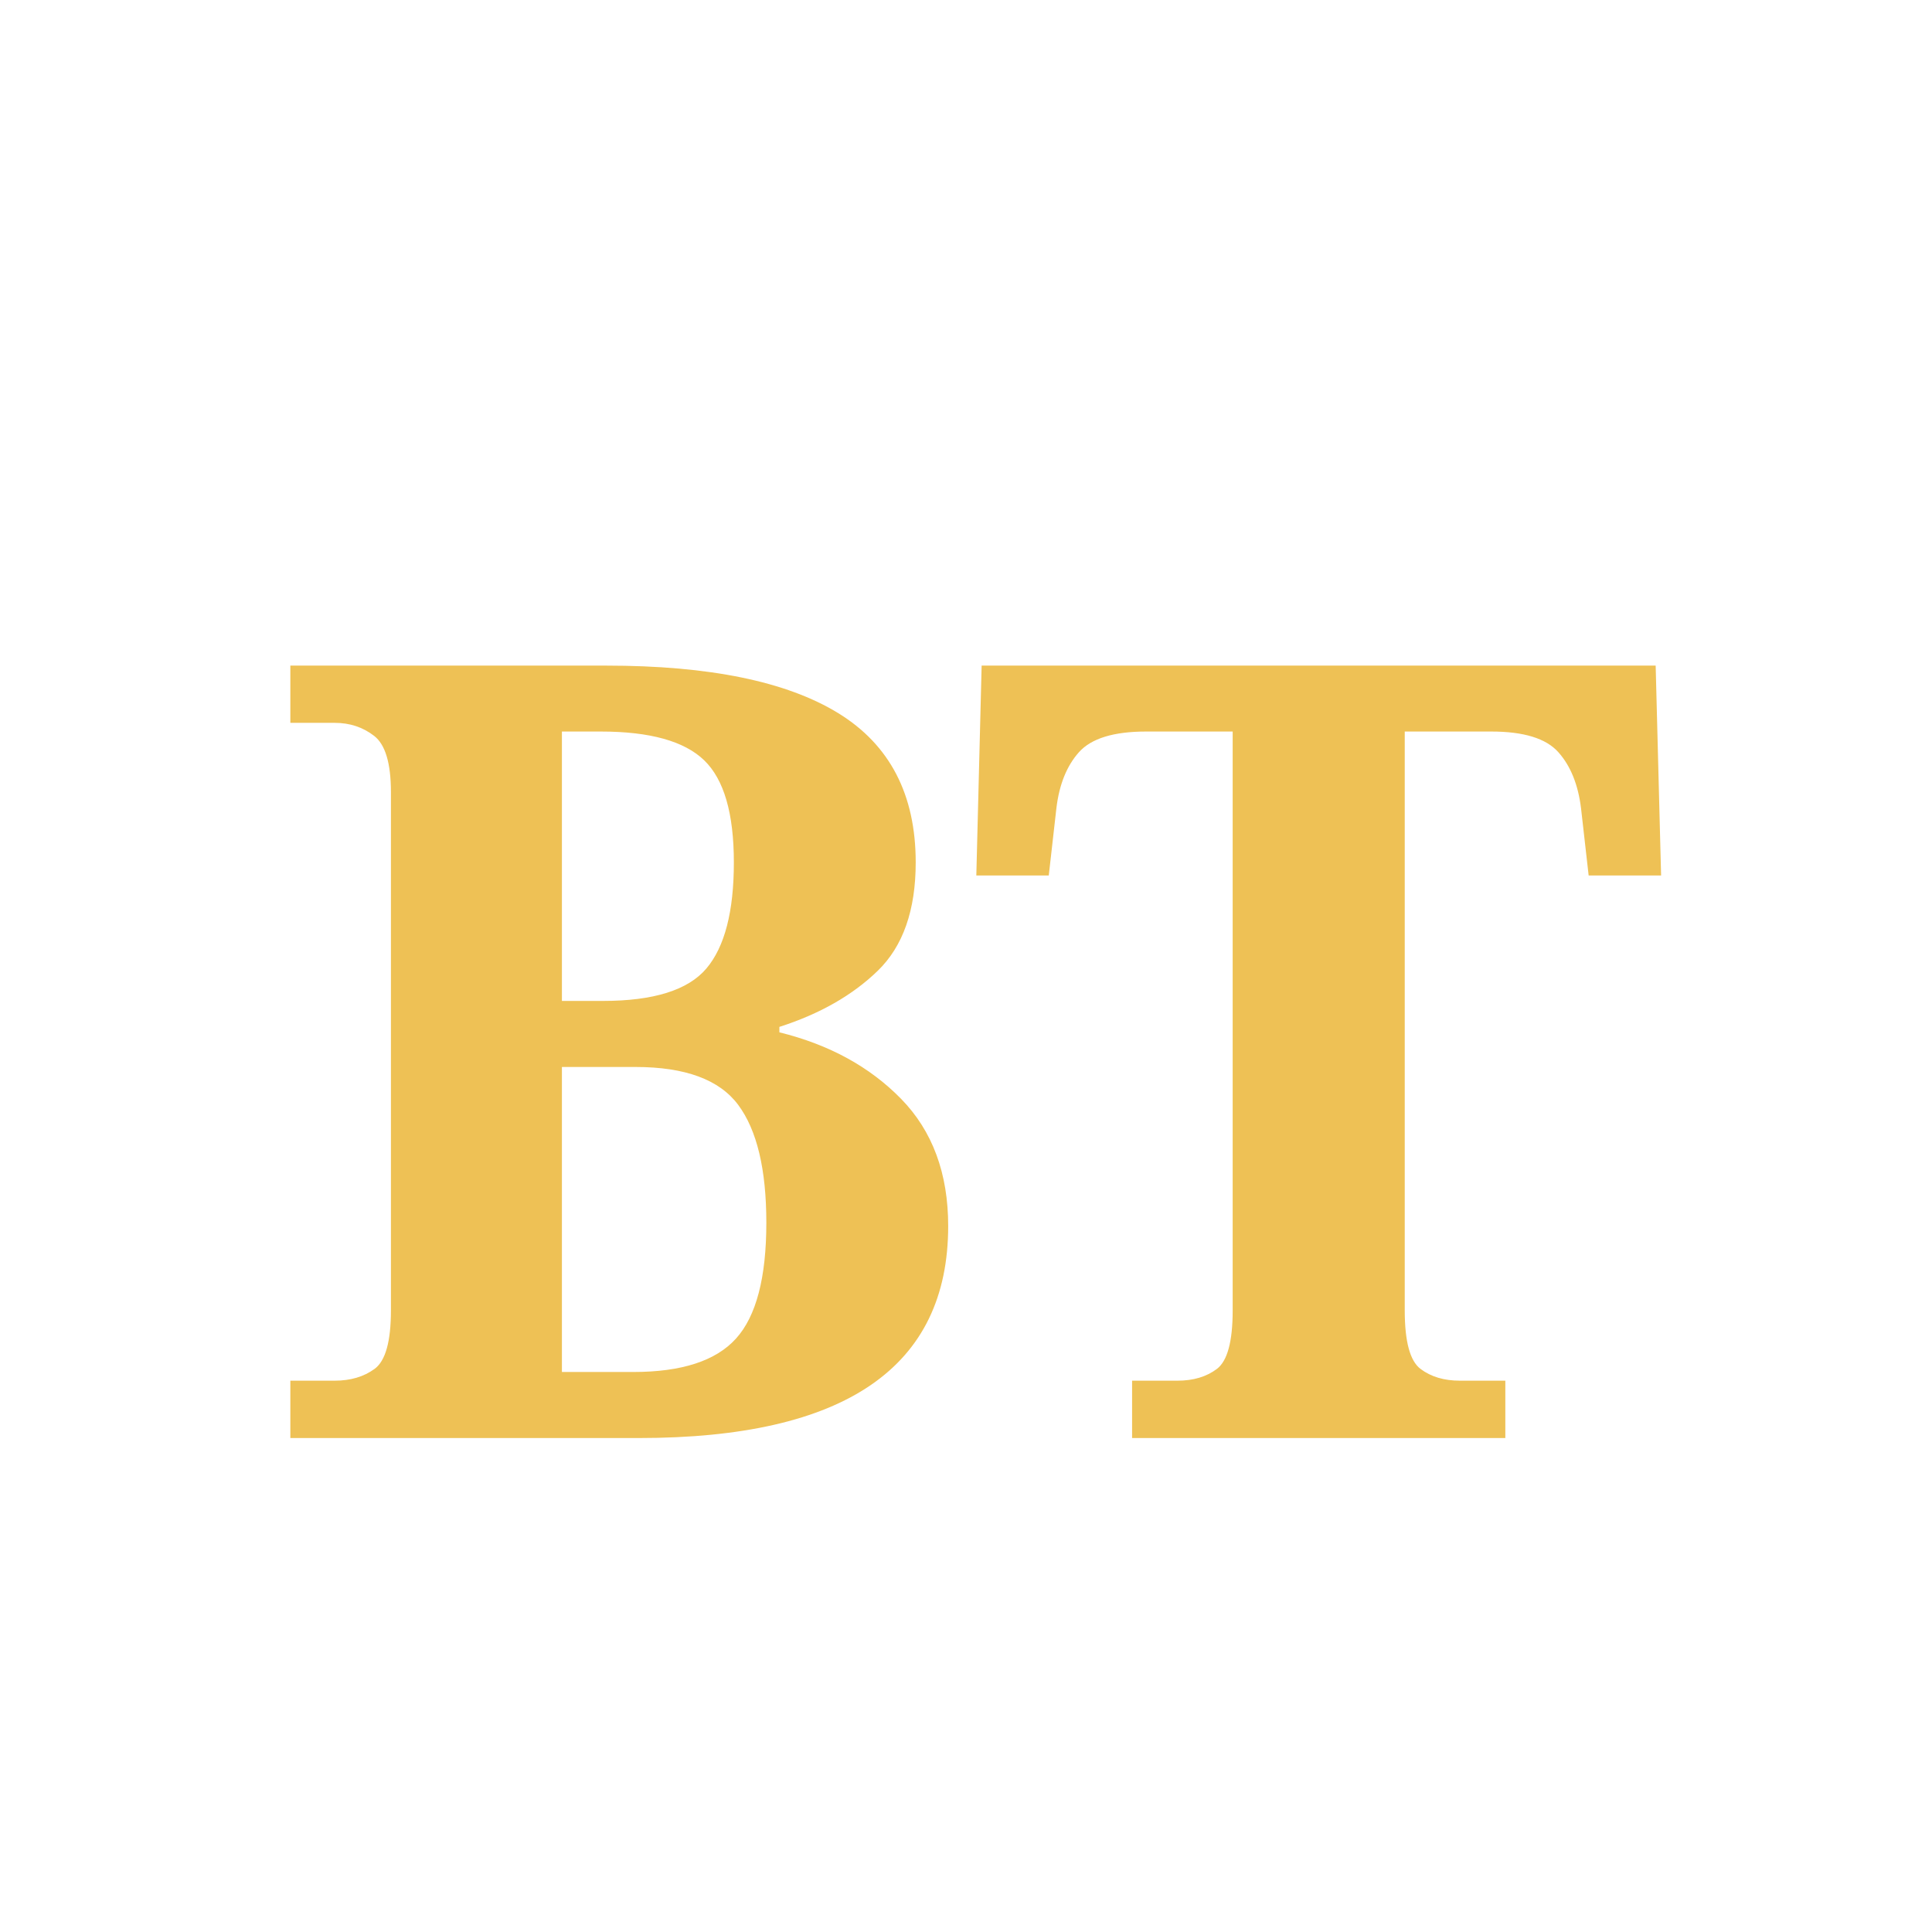
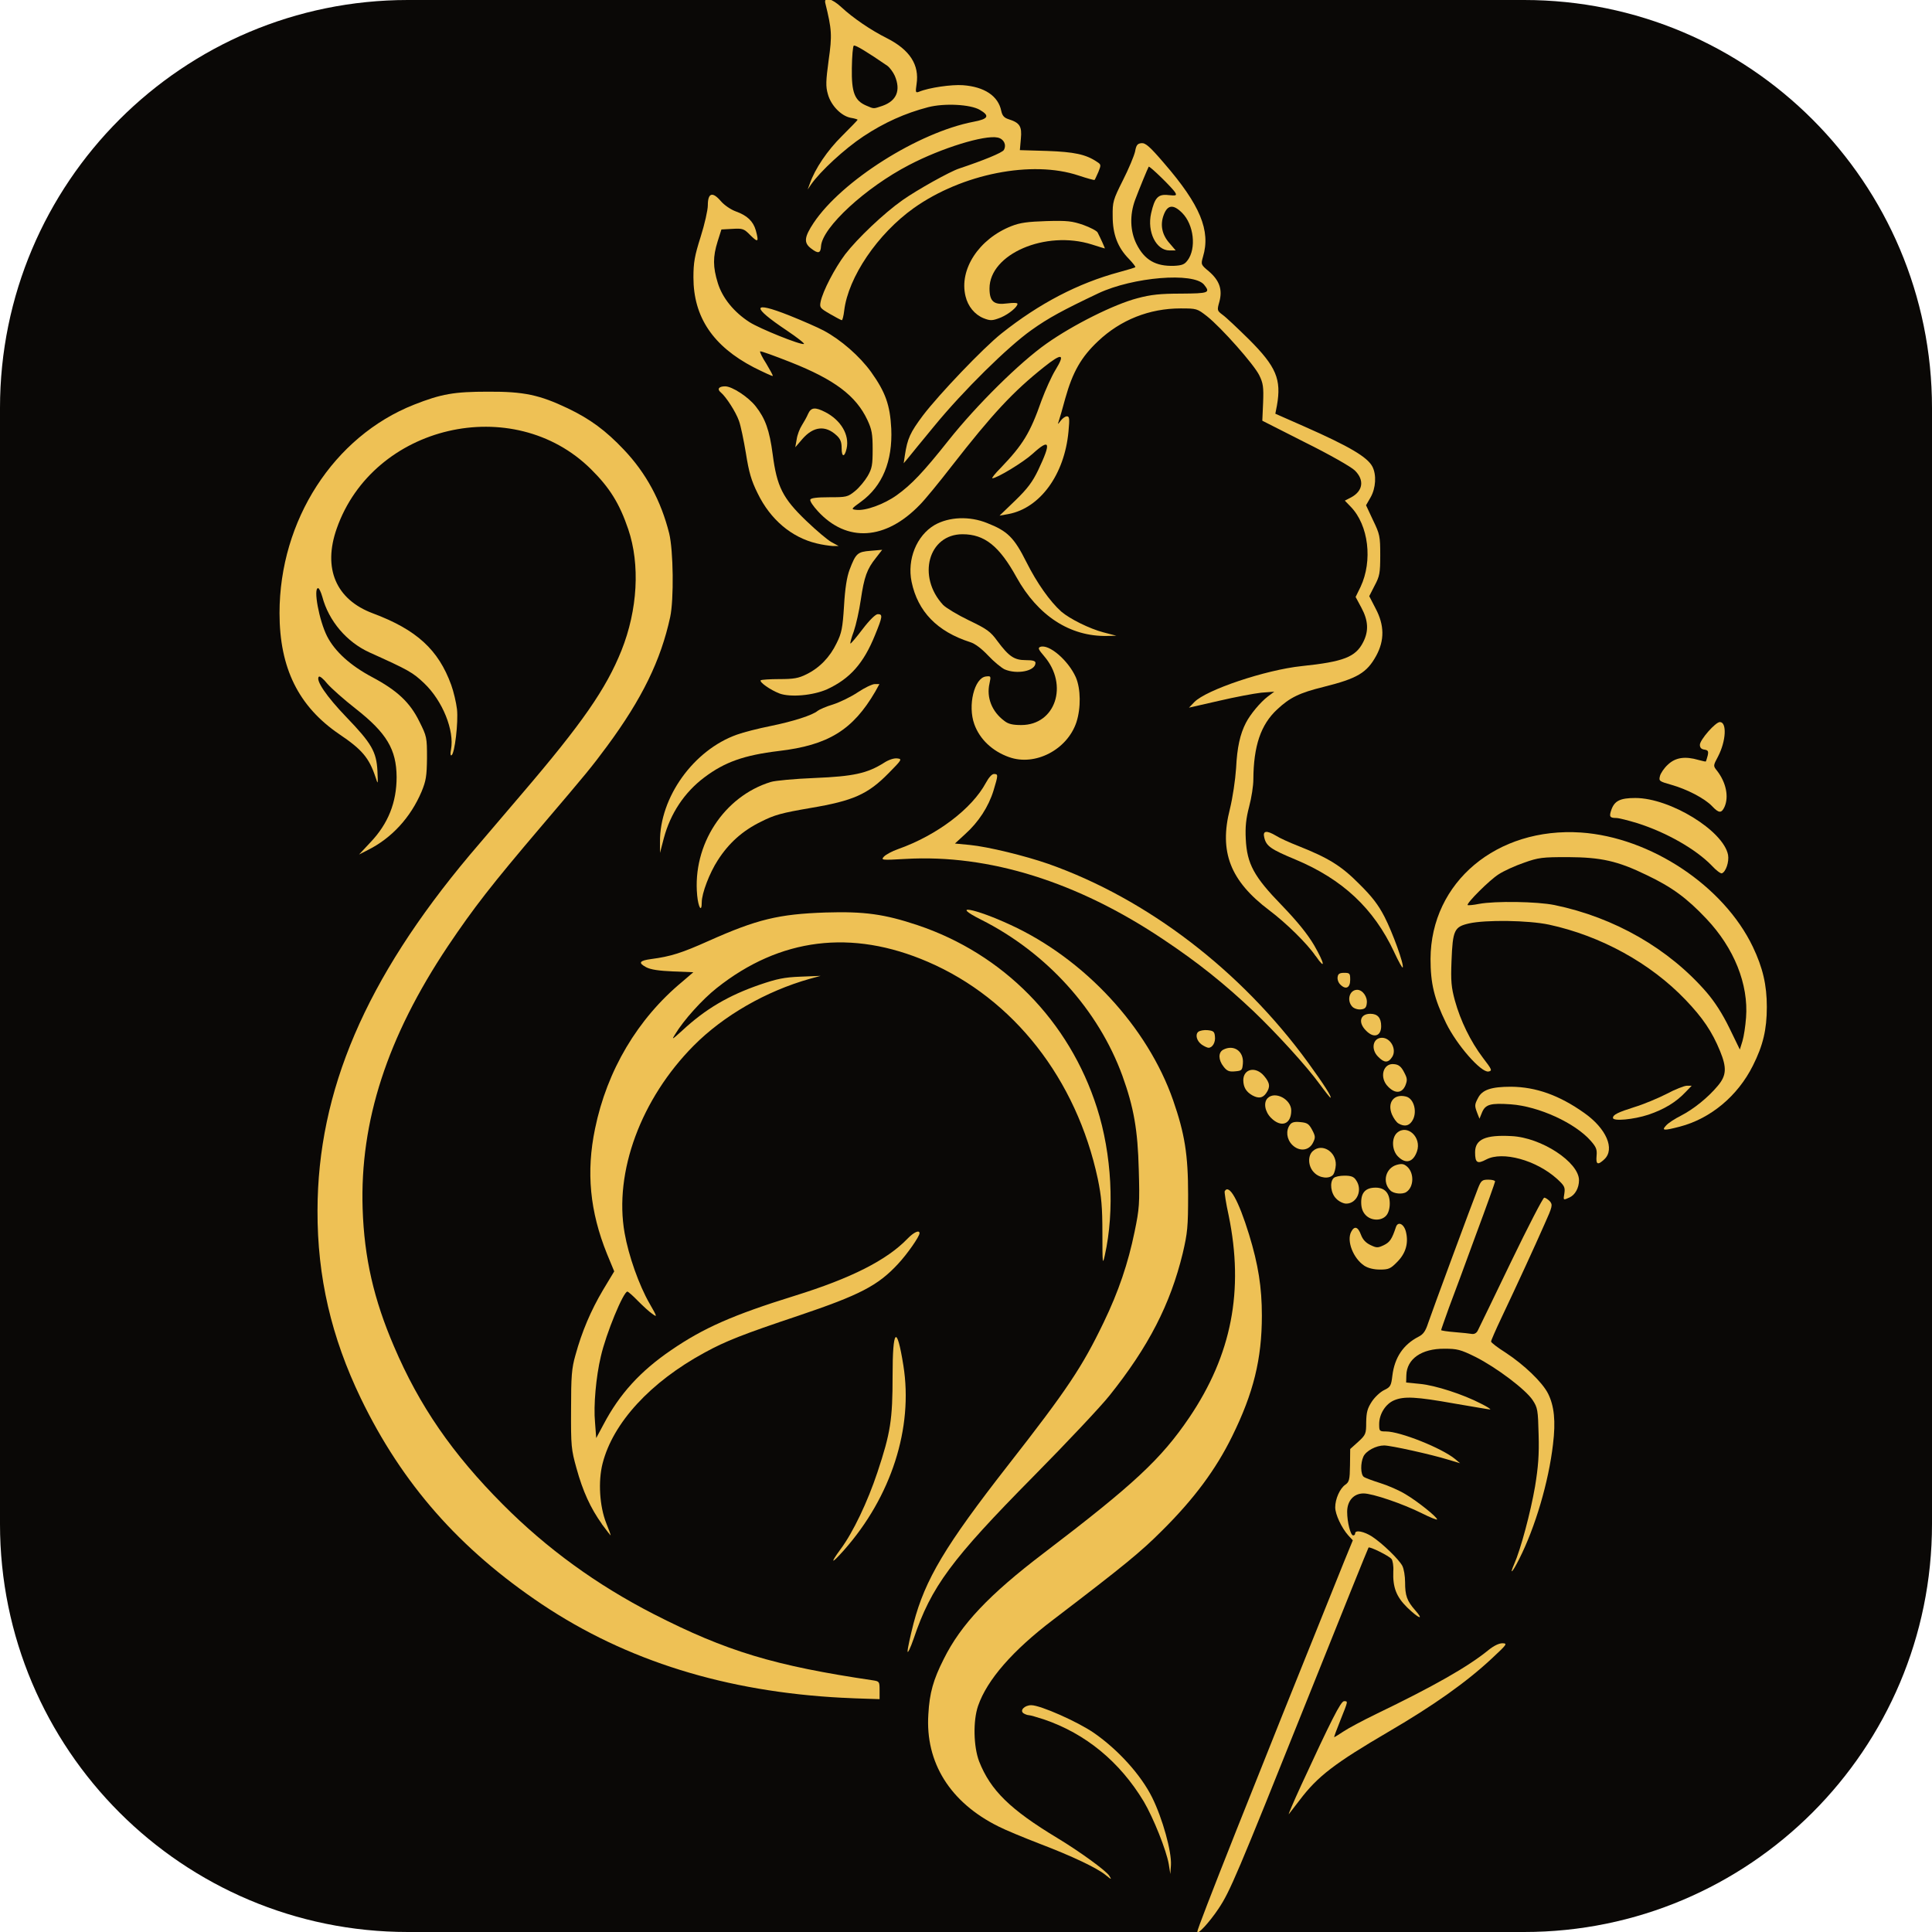
- <svg xmlns="http://www.w3.org/2000/svg" width="250" height="250" viewBox="0 0 250 250">
-   <text x="50%" y="55%" font-family="Playfair Display, serif" font-size="140" font-weight="bold" fill="#eec155" text-anchor="middle" dominant-baseline="middle">BT</text>
+ <svg xmlns="http://www.w3.org/2000/svg" version="1.1" viewBox="1 40 1184 1184">
+   <rect x="1" y="40" width="1184" height="1184" fill="#0a0806" rx="250" />
+   <g fill="#eec155">
+     <path d="M734.77 1223.75 c0 -2.33 33.55 -86.95 90.01 -226.92 l5.27 -12.86 -2.82 -3.06 c-4.04 -4.53 -7.96 -12.86 -7.96 -17.14 0 -5.14 2.82 -11.51 6.12 -13.84 2.45 -1.71 2.82 -3.06 2.94 -11.88 l0.12 -10.04 4.90 -4.41 c4.65 -4.29 4.90 -4.90 4.90 -12 0.12 -6.12 0.73 -8.45 3.43 -12.61 1.84 -2.82 5.27 -6 7.59 -7.10 3.80 -1.84 4.29 -2.57 5.02 -8.82 1.35 -11.14 6.74 -19.10 16.04 -23.88 2.94 -1.47 4.29 -3.43 5.88 -8.33 2.20 -6.61 26.94 -73.48 30.62 -82.78 1.84 -4.65 2.57 -5.14 6.25 -5.14 2.33 0 4.16 0.49 4.16 1.10 0 0.49 -5.27 15.31 -11.76 32.70 -6.37 17.51 -13.84 37.60 -16.53 44.70 -2.57 7.23 -4.78 13.35 -4.78 13.72 0 0.24 3.67 0.86 8.33 1.22 4.53 0.37 9.31 0.86 10.53 1.10 1.59 0.24 2.94 -0.61 3.67 -2.20 0.73 -1.47 9.92 -20.33 20.33 -42 10.41 -21.55 19.59 -39.31 20.33 -39.31 0.73 0 2.20 0.98 3.43 2.20 1.84 2.20 1.71 3.06 -3.43 14.45 -5.76 13.10 -16.29 36 -26.33 57.19 -3.43 7.23 -6.25 13.72 -6.25 14.33 0 0.61 3.92 3.67 8.82 6.74 11.39 7.47 22.53 18.12 26.08 25.10 3.80 7.59 4.78 16.90 3.06 31.11 -2.69 23.15 -10.90 50.94 -20.70 70.29 -4.16 8.33 -6.25 10.41 -3.06 3.06 3.92 -8.82 10.04 -31.72 12.74 -47.39 1.96 -12 2.57 -19.47 2.20 -31.84 -0.37 -15.19 -0.61 -16.53 -3.67 -21.19 -4.29 -6.49 -22.17 -19.96 -35.02 -26.45 -9.18 -4.53 -11.27 -5.02 -18.98 -5.02 -14.08 -0.12 -23.15 6.25 -23.39 16.29 l-0.12 4.41 8.57 0.86 c9.18 0.86 26.33 6.37 37.35 12.12 3.67 1.84 6.25 3.43 5.51 3.55 -0.61 0 -10.53 -1.71 -22.04 -3.67 -23.27 -4.16 -30.62 -4.53 -36.74 -1.96 -5.27 2.20 -9.18 8.45 -9.18 14.57 0 4.29 0.12 4.53 4.16 4.53 8.69 0 34.17 10.16 42.37 16.90 l3.06 2.57 -7.35 -2.20 c-10.29 -3.18 -35.15 -8.69 -39.19 -8.69 -4.90 0 -11.14 3.31 -12.74 6.86 -1.84 4.04 -1.71 10.90 0.24 12.37 0.73 0.61 5.39 2.33 10.04 3.80 4.78 1.47 11.76 4.53 15.55 6.86 7.47 4.41 19.35 13.96 19.35 15.43 0 0.49 -4.29 -1.22 -9.43 -3.80 -11.51 -5.76 -30.13 -12.12 -35.64 -12.12 -6 0 -10.04 4.53 -10.04 11.27 0 6.37 2.08 14.45 3.67 14.45 0.73 0 1.22 -0.49 1.22 -1.22 0 -2.33 5.51 -1.22 10.41 1.96 6.61 4.41 16.29 13.84 18.49 17.88 0.98 1.84 1.71 6.37 1.71 10.04 0 8.20 1.10 11.39 6.12 17.14 5.76 6.49 2.45 5.39 -4.78 -1.59 -6.74 -6.61 -8.94 -12.37 -8.57 -22.17 0.24 -3.31 -0.37 -6.74 -1.10 -7.59 -1.59 -1.96 -13.47 -7.84 -14.08 -6.98 -0.24 0.24 -16.90 41.51 -36.98 91.72 -44.09 110.09 -47.88 118.91 -54.86 129.44 -5.63 8.45 -13.10 16.53 -13.10 14.21z" />
+     <path d="M678.43 1188.97 c-5.27 -4.29 -20.82 -11.63 -39.80 -18.86 -10.16 -3.92 -21.68 -8.69 -25.72 -10.78 -29.64 -14.70 -44.94 -39.19 -42.98 -68.82 0.73 -13.10 3.06 -21.19 9.43 -33.80 10.53 -21.19 27.80 -39.43 61.11 -64.78 55.47 -42.25 72.13 -57.80 89.40 -83.27 25.96 -38.45 33.55 -77.76 24.12 -123.69 -1.71 -7.72 -2.69 -14.45 -2.45 -14.94 2.69 -4.78 8.45 5.51 14.94 26.57 5.63 18.37 7.84 32.33 7.84 49.60 0 26.70 -5.14 47.51 -18.25 74.09 -9.92 20.21 -23.27 38.21 -42.74 57.56 -13.35 13.35 -22.90 21.19 -66.86 54.74 -24.86 18.86 -40.53 36.86 -46.05 52.78 -3.18 9.18 -2.82 24.98 0.61 34.04 6.98 17.76 18.98 29.51 48 47.03 13.59 8.20 29.76 19.96 31.72 23.02 1.71 2.69 1.47 2.57 -2.33 -0.49z" />
+     <path d="M717.25 1182.36 c-1.47 -8.45 -9.43 -28.41 -15.31 -38.33 -14.70 -24.37 -35.64 -41.64 -61.23 -50.33 -4.16 -1.35 -8.33 -2.57 -9.18 -2.57 -0.73 0 -2.20 -0.49 -3.18 -1.10 -2.69 -1.71 0.49 -5.02 4.65 -5.02 5.63 0 28.53 10.16 38.45 17.02 14.82 10.29 28.78 25.72 35.64 39.55 6.37 12.86 12 33.19 11.51 41.39 l-0.37 5.51 -0.98 -6.12z" />
+     <path d="M798.45 1133.99 c18.25 -39.55 24.25 -51.43 26.21 -51.43 2.57 0 2.57 -0.37 -2.20 11.63 -2.33 5.76 -4.04 10.41 -3.80 10.41 0.24 0 2.82 -1.59 5.76 -3.55 2.94 -1.96 11.88 -6.74 19.96 -10.65 35.27 -17.02 56.21 -28.90 68.82 -39.19 3.18 -2.57 6.37 -4.16 8.57 -4.16 3.18 0.12 2.82 0.61 -6.37 9.18 -15.55 14.57 -36 29.02 -63.07 44.82 -33.68 19.72 -43.84 27.55 -54.86 42.13 -3.06 4.04 -6 7.84 -6.61 8.57 -0.61 0.61 2.82 -7.35 7.59 -17.76z" />
+     <path d="M517.40 1080.47 c-71.39 -3.67 -132.50 -22.66 -184.30 -57.31 -50.45 -33.80 -85.60 -73.72 -110.95 -126.13 -18.12 -37.60 -26.70 -74.46 -26.57 -115.11 0.12 -73.35 29.51 -141.93 93.32 -217.98 5.14 -6 19.47 -22.90 31.84 -37.35 36.98 -43.23 51.68 -64.41 61.11 -87.93 9.92 -24.86 11.51 -52.66 4.16 -74.33 -5.27 -15.55 -11.27 -25.35 -22.78 -36.74 -47.64 -47.27 -133.60 -27.31 -155.89 36.37 -8.57 24.37 -0.49 43.47 22.17 51.92 26.82 10.04 40.17 22.29 48 43.84 1.47 4.04 3.06 10.78 3.55 14.94 0.86 7.96 -1.35 26.94 -3.31 28.17 -0.73 0.49 -0.86 -0.98 -0.37 -3.43 2.20 -11.76 -5.14 -29.88 -16.41 -40.66 -7.10 -6.74 -9.55 -8.08 -33.43 -18.86 -14.08 -6.37 -25.10 -19.35 -29.02 -34.17 -0.86 -2.94 -1.96 -5.27 -2.57 -5.27 -3.06 0 0.61 19.84 5.51 29.51 4.78 9.31 14.21 17.88 27.55 24.98 15.43 8.20 23.27 15.55 29.02 27.31 4.53 9.06 4.65 9.67 4.65 22.29 -0.12 11.14 -0.61 13.96 -3.31 20.57 -6.74 15.92 -18.37 28.53 -32.82 35.76 l-5.51 2.82 6.86 -7.35 c11.02 -11.51 16.16 -24.61 16.16 -40.17 -0.12 -16.90 -6.12 -26.94 -24.98 -41.76 -7.23 -5.63 -15.06 -12.61 -17.51 -15.43 -2.33 -2.94 -4.65 -4.78 -5.14 -4.29 -2.20 2.08 4.65 12.12 16.78 24.74 15.43 16.04 18.49 21.19 19.10 33.06 0.37 8.57 0.37 8.57 -1.22 3.67 -3.92 -11.76 -8.33 -16.90 -22.17 -26.21 -24.98 -17.02 -36.62 -40.53 -36.62 -74.21 0 -56.82 33.19 -108.26 82.42 -127.73 16.78 -6.61 24.61 -7.96 45.31 -7.96 22.04 -0.12 31.59 1.96 48.86 10.16 13.84 6.61 23.39 13.72 34.41 25.35 13.72 14.45 22.78 31.35 27.80 51.31 2.57 10.53 2.94 40.53 0.61 51.31 -5.76 26.57 -17.27 50.09 -38.58 78.99 -9.80 13.23 -12.12 16.04 -40.17 48.98 -30.74 36.13 -41.51 49.96 -57.56 73.84 -37.11 55.60 -53.88 107.28 -52.17 160.67 0.98 30.25 6.86 55.72 19.23 84.50 15.55 36.49 35.88 65.88 66.74 96.87 27.06 27.19 57.56 49.23 92.09 66.99 44.94 23.02 74.33 31.84 134.83 40.78 3.80 0.61 3.92 0.86 3.92 6 l0 5.51 -7.59 -0.24 c-4.29 -0.12 -11.02 -0.37 -15.06 -0.61z" />
+     <path d="M557.20 1051.94 c0 -1.71 1.71 -9.43 3.67 -17.14 7.10 -26.94 19.47 -47.64 57.80 -96.74 36.49 -46.66 45.56 -60.37 58.66 -87.56 9.18 -18.98 15.06 -36.49 18.98 -55.60 2.94 -14.21 3.18 -17.27 2.57 -38.09 -0.61 -24.37 -3.06 -38.21 -10.04 -57.56 -14.70 -40.29 -46.41 -75.44 -86.58 -95.64 -19.47 -9.80 -4.16 -7.10 18 3.18 45.31 20.82 84.01 62.58 99.68 107.52 7.10 20.45 9.18 33.31 9.18 57.80 0 19.84 -0.37 23.39 -3.31 36 -7.59 31.23 -20.94 57.19 -44.82 87.07 -5.02 6.37 -26.08 28.78 -46.66 49.60 -50.45 51.07 -62.70 67.72 -73.35 99.32 -2.08 6 -3.80 9.55 -3.80 7.84z" />
+     <path d="M516.17 989.36 c7.72 -10.41 16.53 -29.02 22.53 -47.03 8.08 -24.25 9.31 -32.33 9.31 -59.15 0 -29.15 2.57 -31.72 6.61 -6.37 6.12 38.21 -7.35 80.33 -36.37 113.15 -7.84 8.82 -8.82 8.57 -2.08 -0.61z" />
+     <path d="M369.83 973.93 c-6.98 -9.80 -11.63 -19.96 -15.55 -34.17 -3.18 -11.39 -3.43 -13.59 -3.31 -36 0 -20.45 0.37 -25.23 2.69 -33.31 3.92 -14.33 9.43 -27.31 16.90 -39.92 l6.86 -11.39 -4.41 -10.65 c-10.53 -26.08 -12.86 -50.21 -7.35 -76.78 7.35 -35.76 26.08 -67.35 53.39 -90.01 l6.86 -5.88 -12.37 -0.49 c-8.69 -0.37 -13.72 -1.10 -16.53 -2.57 -5.02 -2.69 -4.29 -4.04 3.06 -5.02 12 -1.59 18.61 -3.67 35.27 -11.14 29.64 -13.23 42.86 -16.41 71.64 -17.39 23.63 -0.73 36 0.98 56.21 7.72 52.66 17.63 93.07 58.66 110.09 112.05 9.06 28.29 10.90 62.94 4.78 90.38 -1.35 6.12 -1.47 5.02 -1.47 -13.47 0 -16.29 -0.61 -22.66 -2.82 -33.43 -13.10 -61.23 -51.56 -110.34 -104.09 -132.99 -46.78 -20.21 -90.74 -14.70 -129.44 16.04 -8.82 6.98 -20.21 19.59 -25.47 28.29 -2.33 3.67 -1.96 3.43 4.16 -2.08 14.33 -13.35 28.53 -21.68 47.76 -28.29 10.41 -3.55 14.94 -4.53 24.98 -4.90 l12.25 -0.49 -6.74 1.84 c-26.82 7.59 -52.78 22.53 -71.03 40.90 -32.33 32.57 -48.98 77.52 -42.37 114.87 2.45 13.96 8.82 31.96 15.31 43.23 4.78 8.33 4.78 8.57 1.59 6.25 -1.84 -1.22 -5.76 -4.90 -8.82 -7.96 -2.94 -3.06 -5.88 -5.63 -6.37 -5.63 -2.45 0 -13.10 25.72 -16.29 39.80 -2.94 12.37 -4.53 30.13 -3.55 40.29 l0.73 9.67 4.53 -8.45 c9.80 -18.61 22.53 -32.57 41.39 -45.43 19.84 -13.59 37.84 -21.55 75.68 -33.31 34.66 -10.78 56.45 -21.80 69.19 -35.02 3.92 -4.04 7.35 -5.51 7.35 -3.31 0 1.96 -7.59 12.86 -13.23 18.86 -12.25 13.23 -23.39 18.98 -60.74 31.59 -34.41 11.51 -44.94 15.68 -57.68 22.66 -33.19 18 -56.21 42.98 -62.58 67.97 -2.82 11.02 -1.84 26.21 2.20 36.49 1.71 4.16 2.94 7.59 2.69 7.59 -0.12 0 -2.57 -3.18 -5.39 -6.98z" />
+     <path d="M837.14 815.71 c-6.86 -4.53 -11.02 -15.31 -8.08 -20.82 1.96 -3.80 4.16 -3.18 6 1.84 1.10 2.94 2.94 4.90 5.76 6.25 3.80 1.84 4.53 1.84 8.20 0.12 3.80 -1.84 5.02 -3.80 7.47 -11.14 1.22 -3.67 4.90 -1.96 6.12 2.94 1.71 6.98 -0.12 13.23 -5.39 18.49 -4.04 4.16 -5.27 4.65 -10.53 4.65 -3.80 0 -7.23 -0.86 -9.55 -2.33z" />
+     <path d="M837.88 784.61 c-1.84 -1.96 -2.69 -4.41 -2.69 -7.84 0 -6 2.82 -8.94 8.82 -8.94 5.63 0 8.69 3.31 8.69 9.80 0 3.06 -0.86 5.88 -2.20 7.35 -3.06 3.43 -9.31 3.18 -12.61 -0.37z" />
+     <path d="M819.88 774.57 c-3.31 -3.18 -4.16 -10.04 -1.59 -12.61 0.86 -0.86 3.80 -1.47 6.61 -1.47 4.04 0 5.76 0.61 7.10 2.69 4.29 6 0.61 14.45 -6 14.45 -1.71 0 -4.53 -1.35 -6.12 -3.06z" />
+     <path d="M959.73 771.14 c0.49 -3.55 0 -4.53 -4.53 -8.69 -12.74 -11.51 -33.43 -17.14 -43.35 -11.88 -5.51 2.94 -6.86 2.08 -6.86 -4.41 0 -7.96 6.37 -10.78 22.29 -9.92 18.37 0.86 41.39 16.04 41.39 27.06 0 4.65 -2.33 8.94 -5.76 10.53 -4.04 1.84 -3.92 1.84 -3.18 -2.69z" />
+     <path d="M853.06 769.54 c-5.14 -5.02 -2.94 -13.72 3.92 -15.68 3.18 -0.86 4.41 -0.61 6.37 1.10 4.41 3.92 4.16 12.49 -0.49 15.55 -2.33 1.59 -7.84 1.10 -9.80 -0.98z" />
+     <path d="M806.41 758.65 c-3.80 -3.67 -4.16 -10.29 -0.86 -13.23 5.51 -5.02 14.33 0.24 14.08 8.45 -0.12 2.33 -0.86 5.02 -1.59 6 -2.33 2.82 -8.33 2.20 -11.63 -1.22z" />
+     <path d="M979.44 748.36 c0.37 -3.92 -0.24 -5.39 -3.43 -9.06 -9.67 -11.14 -32.08 -21.31 -49.11 -22.53 -12.37 -0.86 -15.55 0 -17.63 4.90 l-1.59 3.92 -1.35 -3.43 c-1.71 -4.53 -1.71 -5.14 0.49 -9.31 2.57 -5.02 8.08 -6.86 20.21 -6.86 15.31 0.12 29.64 5.27 44.82 16.04 13.59 9.55 18.98 22.17 12.37 28.41 -4.04 3.80 -5.27 3.31 -4.78 -2.08z" />
+     <path d="M857.84 748.85 c-3.92 -3.80 -4.16 -11.39 -0.73 -14.57 6.25 -5.63 15.31 2.69 12.25 11.39 -2.33 6.61 -6.86 7.84 -11.51 3.18z" />
+     <path d="M792.93 741.62 c-3.43 -3.43 -4.04 -8.69 -1.47 -12.25 1.10 -1.59 2.82 -2.08 6.37 -1.71 4.16 0.37 5.27 0.98 7.23 4.65 2.08 3.92 2.20 4.78 0.61 7.96 -2.45 5.02 -8.45 5.63 -12.74 1.35z" />
+     <path d="M1022.06 729.74 c1.22 -1.47 5.39 -4.16 9.06 -6 7.84 -4.04 16.65 -11.14 22.66 -18.37 5.27 -6.25 5.51 -11.02 1.35 -21.19 -4.90 -12 -10.65 -20.45 -21.19 -31.47 -21.55 -22.53 -51.92 -39.19 -83.64 -46.05 -12.61 -2.69 -38.94 -3.06 -49.11 -0.73 -8.94 2.08 -9.92 4.04 -10.65 23.02 -0.49 12.37 -0.12 16.16 2.08 24.25 3.43 12.37 9.55 24.98 17.14 35.02 5.63 7.35 5.88 7.96 3.43 8.45 -4.53 0.73 -19.35 -16.16 -25.96 -29.64 -7.35 -15.06 -9.55 -24.37 -9.55 -39.43 0.24 -47.03 40.66 -80.82 92.21 -77.40 42.62 2.94 87.44 32.70 105.32 70.05 6.12 12.86 8.57 23.39 8.57 36.86 0 13.84 -2.33 23.63 -8.57 36 -9.31 18.61 -25.96 32.45 -44.82 37.35 -9.92 2.57 -11.27 2.45 -8.33 -0.73z m48.98 -66.01 c1.59 -20.57 -7.35 -42.74 -24.25 -60.62 -12 -12.74 -21.19 -19.47 -36.62 -26.82 -17.88 -8.69 -27.92 -10.90 -48.25 -11.02 -15.68 0 -18 0.24 -26.94 3.43 -5.39 1.84 -12.37 5.02 -15.55 7.10 -5.51 3.43 -19.96 17.88 -18.98 18.86 0.24 0.24 3.43 0 6.98 -0.73 9.92 -1.84 35.51 -1.47 46.29 0.73 36.74 7.59 69.93 26.70 93.07 53.39 5.14 6 9.80 13.23 14.08 22.04 l6.37 13.10 1.59 -5.14 c0.86 -2.82 1.84 -9.31 2.20 -14.33z" />
+     <path d="M858.08 728.52 c-1.35 -0.73 -3.06 -3.31 -4.04 -5.51 -3.06 -7.35 1.22 -12.86 8.57 -11.02 5.14 1.22 7.23 10.16 3.67 15.19 -1.96 2.94 -4.78 3.31 -8.20 1.35z" />
+     <path d="M779.95 725.09 c-3.80 -3.80 -4.78 -9.43 -2.08 -12.12 4.53 -4.53 14.45 0.73 14.45 7.59 0 8.45 -6.12 10.78 -12.37 4.53z" />
+     <path d="M989.48 725.09 c0 -1.96 3.06 -3.43 13.10 -6.61 5.63 -1.71 14.45 -5.39 19.72 -8.08 5.27 -2.82 10.90 -5.02 12.49 -5.02 l2.94 0 -3.67 3.80 c-5.88 6.25 -13.10 10.65 -22.90 13.96 -8.94 2.94 -21.68 4.16 -21.68 1.96z" />
+     <path d="M768.44 711.25 c-3.80 -2.20 -5.39 -4.90 -5.51 -9.18 0 -7.10 7.59 -8.82 12.74 -2.69 3.67 4.29 3.92 6.86 1.22 10.65 -2.08 2.94 -4.65 3.31 -8.45 1.22z" />
+     <path d="M809.83 704.52 c-7.84 -10.90 -26.57 -31.35 -40.41 -44.58 -18.12 -17.14 -34.17 -30 -55.47 -44.21 -52.78 -35.39 -106.91 -52.29 -157.97 -49.35 -14.94 0.86 -15.19 0.73 -13.23 -1.47 1.22 -1.22 5.02 -3.31 8.57 -4.53 23.88 -8.45 45.31 -24.74 53.88 -40.66 1.71 -3.18 3.67 -5.39 4.90 -5.39 2.69 0 2.69 0.49 -0.24 10.16 -3.06 9.92 -9.18 19.35 -17.39 26.70 l-6.25 5.76 9.06 0.86 c11.27 1.10 33.80 6.61 48.25 11.63 60.62 21.43 118.05 65.39 159.08 121.73 9.80 13.47 14.94 21.55 13.72 21.55 -0.24 0 -3.18 -3.67 -6.49 -8.20z" />
+     <path d="M851.72 705.99 c-5.63 -5.51 -3.18 -14.70 3.67 -13.84 2.69 0.24 4.29 1.47 6 4.78 2.08 3.92 2.20 4.90 0.86 8.33 -2.08 4.78 -6.25 5.14 -10.53 0.73z" />
+     <path d="M750.81 693.62 c-3.18 -4.04 -3.31 -8.57 -0.24 -10.29 6.49 -3.43 12.74 0.86 12.12 8.33 -0.37 4.29 -0.61 4.53 -4.78 4.90 -3.67 0.37 -5.02 -0.24 -7.10 -2.94z" />
+     <path d="M845.59 687.62 c-4.65 -4.53 -3.31 -11.63 2.33 -11.63 5.39 0 9.18 7.23 6.25 11.76 -2.45 3.80 -4.90 3.67 -8.57 -0.12z" />
+     <path d="M737.58 680.27 c-3.18 -2.20 -4.29 -6.25 -2.20 -7.96 0.98 -0.73 3.55 -1.22 5.76 -0.98 3.43 0.37 4.16 0.86 4.41 3.80 0.49 3.55 -1.47 6.98 -3.92 6.98 -0.73 0 -2.57 -0.86 -4.04 -1.84z" />
+     <path d="M838.25 671.70 c-5.14 -5.02 -3.80 -10.41 2.57 -10.41 4.41 0 6.61 2.45 6.61 7.59 0 6.12 -4.53 7.59 -9.18 2.82z" />
+     <path d="M829.80 657 c-3.67 -3.80 -1.84 -10.41 2.94 -10.41 3.31 0 6.37 4.29 5.88 8.20 -0.24 2.69 -1.10 3.55 -3.55 3.80 -1.84 0.24 -4.16 -0.49 -5.27 -1.59z" />
+     <path d="M822.45 643.41 c-1.22 -1.10 -1.96 -3.18 -1.71 -4.65 0.24 -1.96 1.22 -2.57 4.04 -2.57 3.43 0 3.67 0.37 3.67 4.29 0 4.90 -2.69 6.25 -6 2.94z" />
+     <path d="M855.39 623.45 c-12.49 -26.70 -31.59 -44.58 -60.50 -56.70 -15.06 -6.25 -17.88 -8.20 -19.10 -13.47 -1.10 -4.29 1.47 -4.53 7.23 -1.10 2.08 1.35 8.20 4.16 13.59 6.25 18.49 7.35 26.33 12.12 37.35 23.27 7.96 7.84 11.76 12.86 15.55 20.21 5.02 9.80 12 29.15 11.14 30.98 -0.24 0.61 -2.57 -3.67 -5.27 -9.43z" />
+     <path d="M807.26 625.90 c-5.02 -7.47 -18 -20.21 -28.41 -28.04 -23.88 -18 -30.86 -35.76 -24.12 -62.09 1.71 -6.98 3.31 -17.76 3.80 -25.10 0.61 -12.61 2.45 -20.82 6 -27.68 2.69 -5.27 8.94 -12.74 13.47 -16.16 l3.92 -2.94 -7.96 0.61 c-4.41 0.49 -16.16 2.69 -26.08 5.02 l-18.25 4.16 3.31 -3.43 c7.23 -7.47 43.60 -19.72 65.76 -22.04 25.72 -2.69 33.06 -5.51 37.72 -14.70 3.43 -6.74 3.18 -13.10 -1.10 -21.06 l-3.55 -6.61 3.06 -6.25 c7.47 -15.92 4.90 -37.72 -6 -48.98 l-3.67 -3.80 3.80 -1.96 c7.35 -3.92 8.33 -10.65 2.33 -16.53 -2.20 -2.20 -15.80 -9.92 -30.37 -17.14 l-26.33 -13.35 0.49 -11.14 c0.37 -9.55 0 -11.88 -2.33 -16.65 -3.18 -6.61 -23.27 -29.27 -32.08 -36.25 -6 -4.65 -6.25 -4.78 -16.16 -4.78 -19.10 0 -36.74 6.98 -50.58 20.08 -10.29 9.67 -15.55 18.86 -20.08 35.02 -1.71 6.37 -3.55 12.74 -4.04 14.08 -0.73 2.08 -0.61 2.08 1.22 -0.37 1.10 -1.47 2.82 -2.69 3.80 -2.69 1.59 0 1.71 1.47 0.98 9.31 -2.45 26.45 -17.39 46.90 -36.74 50.58 l-5.51 0.98 9.67 -9.31 c7.47 -7.23 10.53 -11.39 13.96 -18.49 8.20 -17.27 7.35 -19.84 -3.43 -10.04 -5.63 5.14 -21.80 14.94 -24.61 14.94 -0.61 0 1.71 -2.94 5.14 -6.37 13.59 -14.21 18 -21.31 24.98 -41.27 2.33 -6.25 6.12 -14.82 8.69 -18.98 6 -9.80 3.80 -10.29 -7.10 -1.59 -19.10 15.19 -31.59 28.66 -56.70 60.86 -7.59 9.80 -16.29 20.45 -19.47 23.63 -20.94 21.68 -44.70 23.27 -62.46 3.92 -2.82 -3.06 -5.02 -6.25 -4.65 -7.10 0.24 -0.98 4.04 -1.47 11.51 -1.47 10.65 0 11.39 -0.12 15.92 -3.80 2.57 -2.08 6 -6.25 7.72 -9.18 2.69 -4.65 3.06 -6.86 3.06 -16.41 0 -9.31 -0.49 -12.12 -3.18 -17.88 -6.98 -14.94 -20.21 -24.86 -47.15 -35.51 -9.92 -3.92 -18.37 -6.98 -18.61 -6.61 -0.37 0.37 1.35 3.80 3.80 7.59 2.33 3.92 4.16 7.23 3.92 7.47 -0.24 0.24 -5.51 -2.20 -11.63 -5.27 -24.98 -12.98 -36.98 -30.86 -36.98 -55.11 0 -9.18 0.73 -13.23 4.41 -24.86 2.45 -7.72 4.41 -16.41 4.41 -19.35 0 -7.59 2.82 -8.57 7.96 -2.57 2.20 2.57 6.25 5.27 9.31 6.37 6.86 2.45 10.53 6 12.12 11.51 1.96 7.23 1.47 7.72 -3.18 3.18 -4.04 -4.16 -4.78 -4.41 -11.14 -4.04 l-6.74 0.37 -2.33 7.35 c-2.94 9.43 -2.94 15.55 0.12 25.47 2.82 9.18 9.92 17.88 19.47 24 6.12 3.92 31.23 14.08 33.31 13.35 0.61 -0.24 -4.04 -3.92 -10.41 -8.20 -22.17 -14.82 -21.55 -18.37 1.35 -9.31 7.96 3.18 17.51 7.35 21.19 9.31 10.53 5.63 22.04 15.68 29.02 25.35 8.82 12.37 11.63 20.21 12.37 34.78 0.86 19.84 -5.39 35.15 -18.49 44.70 -6.25 4.53 -6.25 4.65 -2.94 5.02 5.63 0.73 17.02 -3.43 24.74 -8.94 9.06 -6.49 16.29 -14.08 31.84 -33.68 17.14 -21.55 43.47 -47.64 60.01 -59.27 16.29 -11.51 41.51 -24.12 55.72 -27.80 8.20 -2.20 13.96 -2.82 26.70 -2.82 17.14 -0.12 18.12 -0.49 14.08 -5.51 -6.49 -7.72 -43.47 -4.65 -64.66 5.27 -21.92 10.41 -30.74 15.19 -41.02 22.53 -14.57 10.29 -42 37.35 -59.76 59.03 -7.47 9.06 -14.70 17.88 -16.04 19.59 l-2.57 3.06 0.73 -4.90 c1.59 -10.29 3.18 -13.84 11.14 -24.49 9.92 -12.98 36.86 -41.27 48.13 -50.21 23.15 -18.37 46.78 -30.74 72.25 -37.60 5.02 -1.35 9.43 -2.69 9.67 -2.94 0.37 -0.24 -1.47 -2.57 -3.92 -5.14 -6.86 -6.98 -9.92 -15.06 -9.92 -26.08 -0.12 -8.82 0.24 -10.04 6.25 -22.04 3.55 -6.98 6.86 -14.94 7.47 -17.63 0.73 -4.04 1.47 -4.90 3.92 -5.14 2.45 -0.24 5.14 2.08 13.84 12.25 22.17 25.59 28.66 41.39 23.88 57.31 -1.35 4.78 -1.35 4.90 3.67 9.06 6.49 5.63 8.33 11.14 6.37 18.49 -1.47 5.27 -1.47 5.51 1.96 8.08 1.96 1.35 9.18 8.20 16.16 15.06 16.78 16.78 19.96 24.49 17.14 40.53 l-0.98 5.02 17.51 7.72 c28.04 12.37 38.94 18.86 42 24.74 2.57 5.02 2.08 13.10 -1.10 18.74 l-2.82 4.90 4.29 9.18 c4.16 8.57 4.41 9.92 4.41 21.43 0 11.02 -0.37 12.86 -3.43 18.61 l-3.31 6.49 3.92 7.59 c5.39 10.16 5.51 19.47 0.37 28.90 -5.76 10.53 -11.63 13.96 -32.21 19.10 -14.82 3.67 -20.70 6.49 -28.53 13.84 -10.04 9.31 -14.45 22.41 -14.57 42.98 0 3.67 -1.10 11.02 -2.57 16.53 -1.96 7.47 -2.45 12.61 -2.08 19.84 0.73 15.31 5.02 23.15 22.17 40.78 9.43 9.80 15.68 17.51 19.72 24.37 6.49 11.27 7.23 15.68 0.98 6.61z m-78.50 -426.29 c5.51 -7.35 3.92 -21.92 -3.31 -29.15 -5.39 -5.39 -8.94 -5.02 -11.27 1.22 -2.33 6.12 -1.10 12.25 3.67 17.51 l3.67 4.29 -3.80 0 c-8.20 0 -13.84 -11.39 -11.27 -22.78 2.20 -9.67 4.29 -11.88 10.65 -11.14 4.65 0.49 5.14 0.24 4.16 -1.47 -1.35 -2.57 -15.80 -16.65 -16.29 -15.92 -0.61 0.98 -6 14.08 -8.33 20.33 -3.43 9.31 -3.06 19.23 0.86 27.06 4.90 9.80 11.76 13.72 23.02 13.35 4.78 -0.24 6.49 -0.86 8.20 -3.31z" />
+     <path d="M428.25 588.67 c-2.94 -30.98 16.41 -60.62 45.07 -69.44 2.69 -0.86 14.82 -1.96 26.94 -2.45 23.76 -0.98 32.21 -2.82 42.49 -9.31 2.82 -1.84 6.12 -2.94 8.08 -2.69 3.18 0.37 2.94 0.73 -5.27 9.06 -12.74 12.98 -21.68 16.90 -47.76 21.31 -17.76 3.06 -22.04 4.16 -30.49 8.45 -11.27 5.51 -19.72 13.10 -26.45 23.63 -5.02 7.72 -9.80 20.21 -9.80 25.72 0 6.61 -2.08 3.31 -2.82 -4.29z" />
+     <path d="M1050.10 570.55 c-9.80 -10.16 -27.92 -20.45 -45.68 -26.08 -5.63 -1.71 -11.39 -3.18 -12.98 -3.18 -3.92 0 -4.41 -0.86 -2.94 -5.02 1.96 -5.51 5.39 -7.23 14.70 -7.23 21.31 0 54.01 20.08 56.82 34.90 0.73 4.16 -1.35 10.41 -3.80 11.27 -0.73 0.24 -3.55 -1.84 -6.12 -4.65z" />
+     <path d="M405.47 555.97 c-0.24 -27.31 20.57 -56.33 47.15 -65.76 4.04 -1.47 13.23 -3.80 20.57 -5.27 13.84 -2.82 25.72 -6.61 28.90 -9.31 1.10 -0.86 5.27 -2.69 9.43 -3.92 4.16 -1.35 11.02 -4.65 15.19 -7.47 4.04 -2.69 8.82 -5.02 10.41 -5.02 l2.82 0 -2.57 4.65 c-13.72 23.51 -28.78 32.82 -59.15 36.37 -21.19 2.57 -33.06 6.74 -45.56 16.16 -12.25 9.18 -20.82 22.17 -24.86 37.35 l-2.33 8.94 0 -6.74z" />
+     <path d="M1050.22 534.05 c-4.53 -4.78 -15.43 -10.41 -24.98 -13.10 -7.35 -2.08 -7.72 -2.33 -6.98 -5.27 0.37 -1.71 2.57 -5.02 4.90 -7.10 4.65 -4.41 10.53 -5.27 18.86 -2.82 2.33 0.61 4.29 1.10 4.41 0.86 0.12 -0.12 0.61 -1.71 1.10 -3.55 0.61 -2.69 0.24 -3.31 -1.96 -3.67 -1.96 -0.24 -2.82 -1.22 -2.82 -2.94 0 -3.06 9.55 -13.96 12.25 -13.96 4.41 0 3.80 11.63 -1.10 21.06 -3.06 5.76 -3.06 5.76 -0.61 8.82 5.51 7.10 7.35 15.92 4.53 22.17 -1.84 3.92 -3.43 3.92 -7.59 -0.49z" />
+     <path d="M619.53 504.05 c-10.41 -3.67 -18.12 -11.02 -21.43 -20.21 -4.16 -11.51 0 -28.41 7.10 -29.27 3.06 -0.37 3.18 -0.24 2.20 4.29 -1.96 8.57 1.47 17.27 9.06 22.90 2.45 1.96 5.14 2.57 10.41 2.57 20.94 0 29.15 -24.49 14.08 -42.13 -3.55 -4.16 -4.04 -5.14 -2.45 -5.76 5.27 -1.96 17.14 8.20 21.80 18.61 3.06 7.10 3.18 18.86 0.37 27.55 -5.63 16.90 -25.35 27.06 -41.15 21.43z" />
+     <path d="M478.70 464.98 c-5.51 -2.08 -12.49 -6.98 -11.51 -8.08 0.49 -0.37 5.63 -0.73 11.39 -0.73 8.82 0 11.76 -0.49 16.65 -2.94 7.96 -3.92 14.33 -10.41 18.49 -19.10 3.06 -6.12 3.67 -9.18 4.53 -22.78 0.61 -10.65 1.71 -17.76 3.43 -22.29 3.80 -9.92 4.78 -10.90 12.86 -11.51 l7.10 -0.61 -3.80 4.90 c-5.51 6.86 -7.23 11.63 -9.31 25.72 -0.98 6.74 -2.94 15.43 -4.29 19.35 -1.47 3.92 -2.33 7.23 -2.08 7.47 0.24 0.24 3.55 -3.67 7.47 -8.82 4.29 -5.63 7.96 -9.18 9.31 -9.18 3.18 0 2.94 1.47 -1.71 12.86 -6.98 17.27 -15.31 26.70 -29.39 33.19 -8.57 3.80 -22.41 5.02 -29.15 2.57z" />
+     <path d="M616.59 450.17 c-1.96 -0.98 -6.49 -4.65 -10.04 -8.45 -3.92 -4.16 -8.08 -7.35 -11.02 -8.20 -20.21 -6.49 -32.08 -18.74 -35.88 -36.98 -2.82 -13.72 3.06 -28.29 14.08 -34.78 8.82 -5.02 21.31 -5.63 32.21 -1.22 12.49 4.90 16.53 8.82 24.12 24 6.37 12.74 14.45 24.12 21.31 30.25 5.27 4.53 17.39 10.53 25.84 12.74 l7.96 2.08 -5.63 0.12 c-22.78 0.49 -42.49 -12.37 -55.60 -36 -10.53 -19.10 -19.59 -26.33 -33.06 -26.33 -20.94 0 -28.04 25.96 -11.88 43.35 1.84 1.84 8.94 6.12 15.80 9.43 11.02 5.27 13.23 6.86 17.39 12.61 7.10 9.55 10.41 11.76 17.39 11.76 4.41 0 6 0.49 6 1.71 0 5.02 -11.39 7.23 -18.98 3.92z" />
+     <path d="M501.48 373.02 c-15.43 -3.67 -28.41 -14.70 -36.13 -30.62 -3.92 -7.84 -5.39 -12.98 -7.23 -24.61 -1.35 -8.08 -3.18 -17.02 -4.29 -19.96 -1.96 -5.51 -7.84 -14.57 -11.02 -17.27 -2.57 -2.08 -1.35 -3.80 2.57 -3.80 4.29 0 14.21 6.49 18.74 12.25 5.88 7.47 8.45 14.57 10.41 29.39 2.57 19.84 6.12 26.94 20.57 40.78 6.25 6 13.23 11.88 15.55 13.10 l4.29 2.33 -3.67 0 c-1.96 -0.12 -6.37 -0.73 -9.80 -1.59z" />
+     <path d="M516.79 314.72 c0 -3.80 -0.73 -5.76 -3.18 -7.96 -6.74 -6.25 -14.08 -5.51 -20.82 2.20 l-4.41 5.14 0.86 -4.90 c0.37 -2.69 1.84 -6.49 3.18 -8.57 1.22 -1.96 3.06 -5.14 3.80 -6.98 1.84 -4.04 4.29 -4.29 10.53 -1.10 9.55 4.90 14.94 13.96 13.10 22.29 -1.22 5.51 -3.06 5.51 -3.06 -0.12z" />
+     <path d="M509.68 232.43 c-6.12 -3.55 -6.49 -3.92 -5.76 -7.59 1.35 -6.49 8.69 -20.57 15.06 -29.02 7.47 -9.67 23.51 -24.98 35.15 -33.19 9.06 -6.37 29.02 -17.51 34.66 -19.35 14.70 -4.90 26.45 -9.67 27.43 -11.39 1.71 -3.18 0 -6.74 -3.80 -7.59 -8.08 -1.71 -34.29 6.37 -54.25 16.78 -26.70 13.84 -53.15 38.21 -54.01 49.72 -0.24 4.53 -1.71 4.90 -6.25 1.35 -4.41 -3.43 -4.04 -6.86 1.71 -15.55 17.27 -25.84 64.17 -55.47 97.97 -61.97 9.18 -1.71 10.16 -3.67 3.80 -7.35 -5.76 -3.31 -21.55 -4.16 -31.59 -1.59 -14.08 3.67 -26.94 9.43 -39.68 17.88 -11.63 7.72 -26.45 21.43 -32.08 29.51 l-2.08 3.06 1.35 -3.67 c3.18 -9.06 10.65 -20.21 19.72 -29.15 5.27 -5.27 9.55 -9.67 9.55 -9.92 0 -0.24 -1.96 -0.86 -4.29 -1.22 -5.76 -1.10 -12.12 -7.59 -13.96 -14.57 -1.35 -4.65 -1.22 -7.96 0.49 -20.70 2.20 -15.43 1.96 -18.74 -2.08 -35.15 -0.86 -4.04 4.29 -2.57 9.80 2.57 7.10 6.61 18 14.08 28.04 19.10 13.96 7.10 19.96 16.29 18.12 28.17 -0.73 5.02 -0.61 5.39 1.47 4.65 6.12 -2.57 20.08 -4.53 26.94 -4.04 13.23 0.98 21.68 6.61 23.51 15.80 0.61 2.82 1.71 4.16 4.41 5.02 6.98 2.20 8.33 4.41 7.59 12 l-0.61 6.98 16.78 0.49 c16.53 0.61 23.63 2.08 30.37 6.61 2.69 1.71 2.69 1.96 0.98 6.25 -1.10 2.45 -2.08 4.65 -2.33 4.90 -0.24 0.24 -4.65 -0.98 -9.80 -2.69 -28.53 -9.55 -71.39 -1.10 -101.03 19.96 -22.17 15.80 -40.17 42.37 -42.62 62.82 -0.37 3.31 -1.10 6 -1.47 5.88 -0.37 0 -3.67 -1.71 -7.23 -3.80z m32.21 -127.60 c8.57 -3.06 11.27 -9.43 7.47 -18.37 -0.98 -2.20 -3.06 -5.02 -4.53 -6.12 -12.12 -8.33 -19.72 -12.98 -20.57 -12.37 -0.61 0.24 -1.10 6.49 -1.22 13.72 -0.24 15.06 1.71 19.96 8.82 23.02 4.90 2.08 4.16 2.08 10.04 0.12z" />
+     <path d="M603.73 235 c-5.39 -2.20 -9.55 -7.23 -11.02 -13.47 -4.04 -16.41 8.20 -35.15 28.17 -42.98 5.27 -2.08 9.92 -2.69 21.43 -3.06 12.86 -0.37 15.68 0 22.53 2.33 4.41 1.59 8.33 3.67 8.82 4.65 1.71 3.31 4.65 9.80 4.41 9.80 -0.12 0 -3.80 -1.10 -7.96 -2.45 -28.41 -8.94 -62.70 5.88 -62.70 26.94 0 8.08 2.69 10.29 10.90 9.18 3.67 -0.49 6.25 -0.37 6.25 0.24 0 1.96 -5.27 6.25 -10.04 8.33 -5.27 2.08 -6.49 2.20 -10.78 0.49z" />
+   </g>
</svg>
